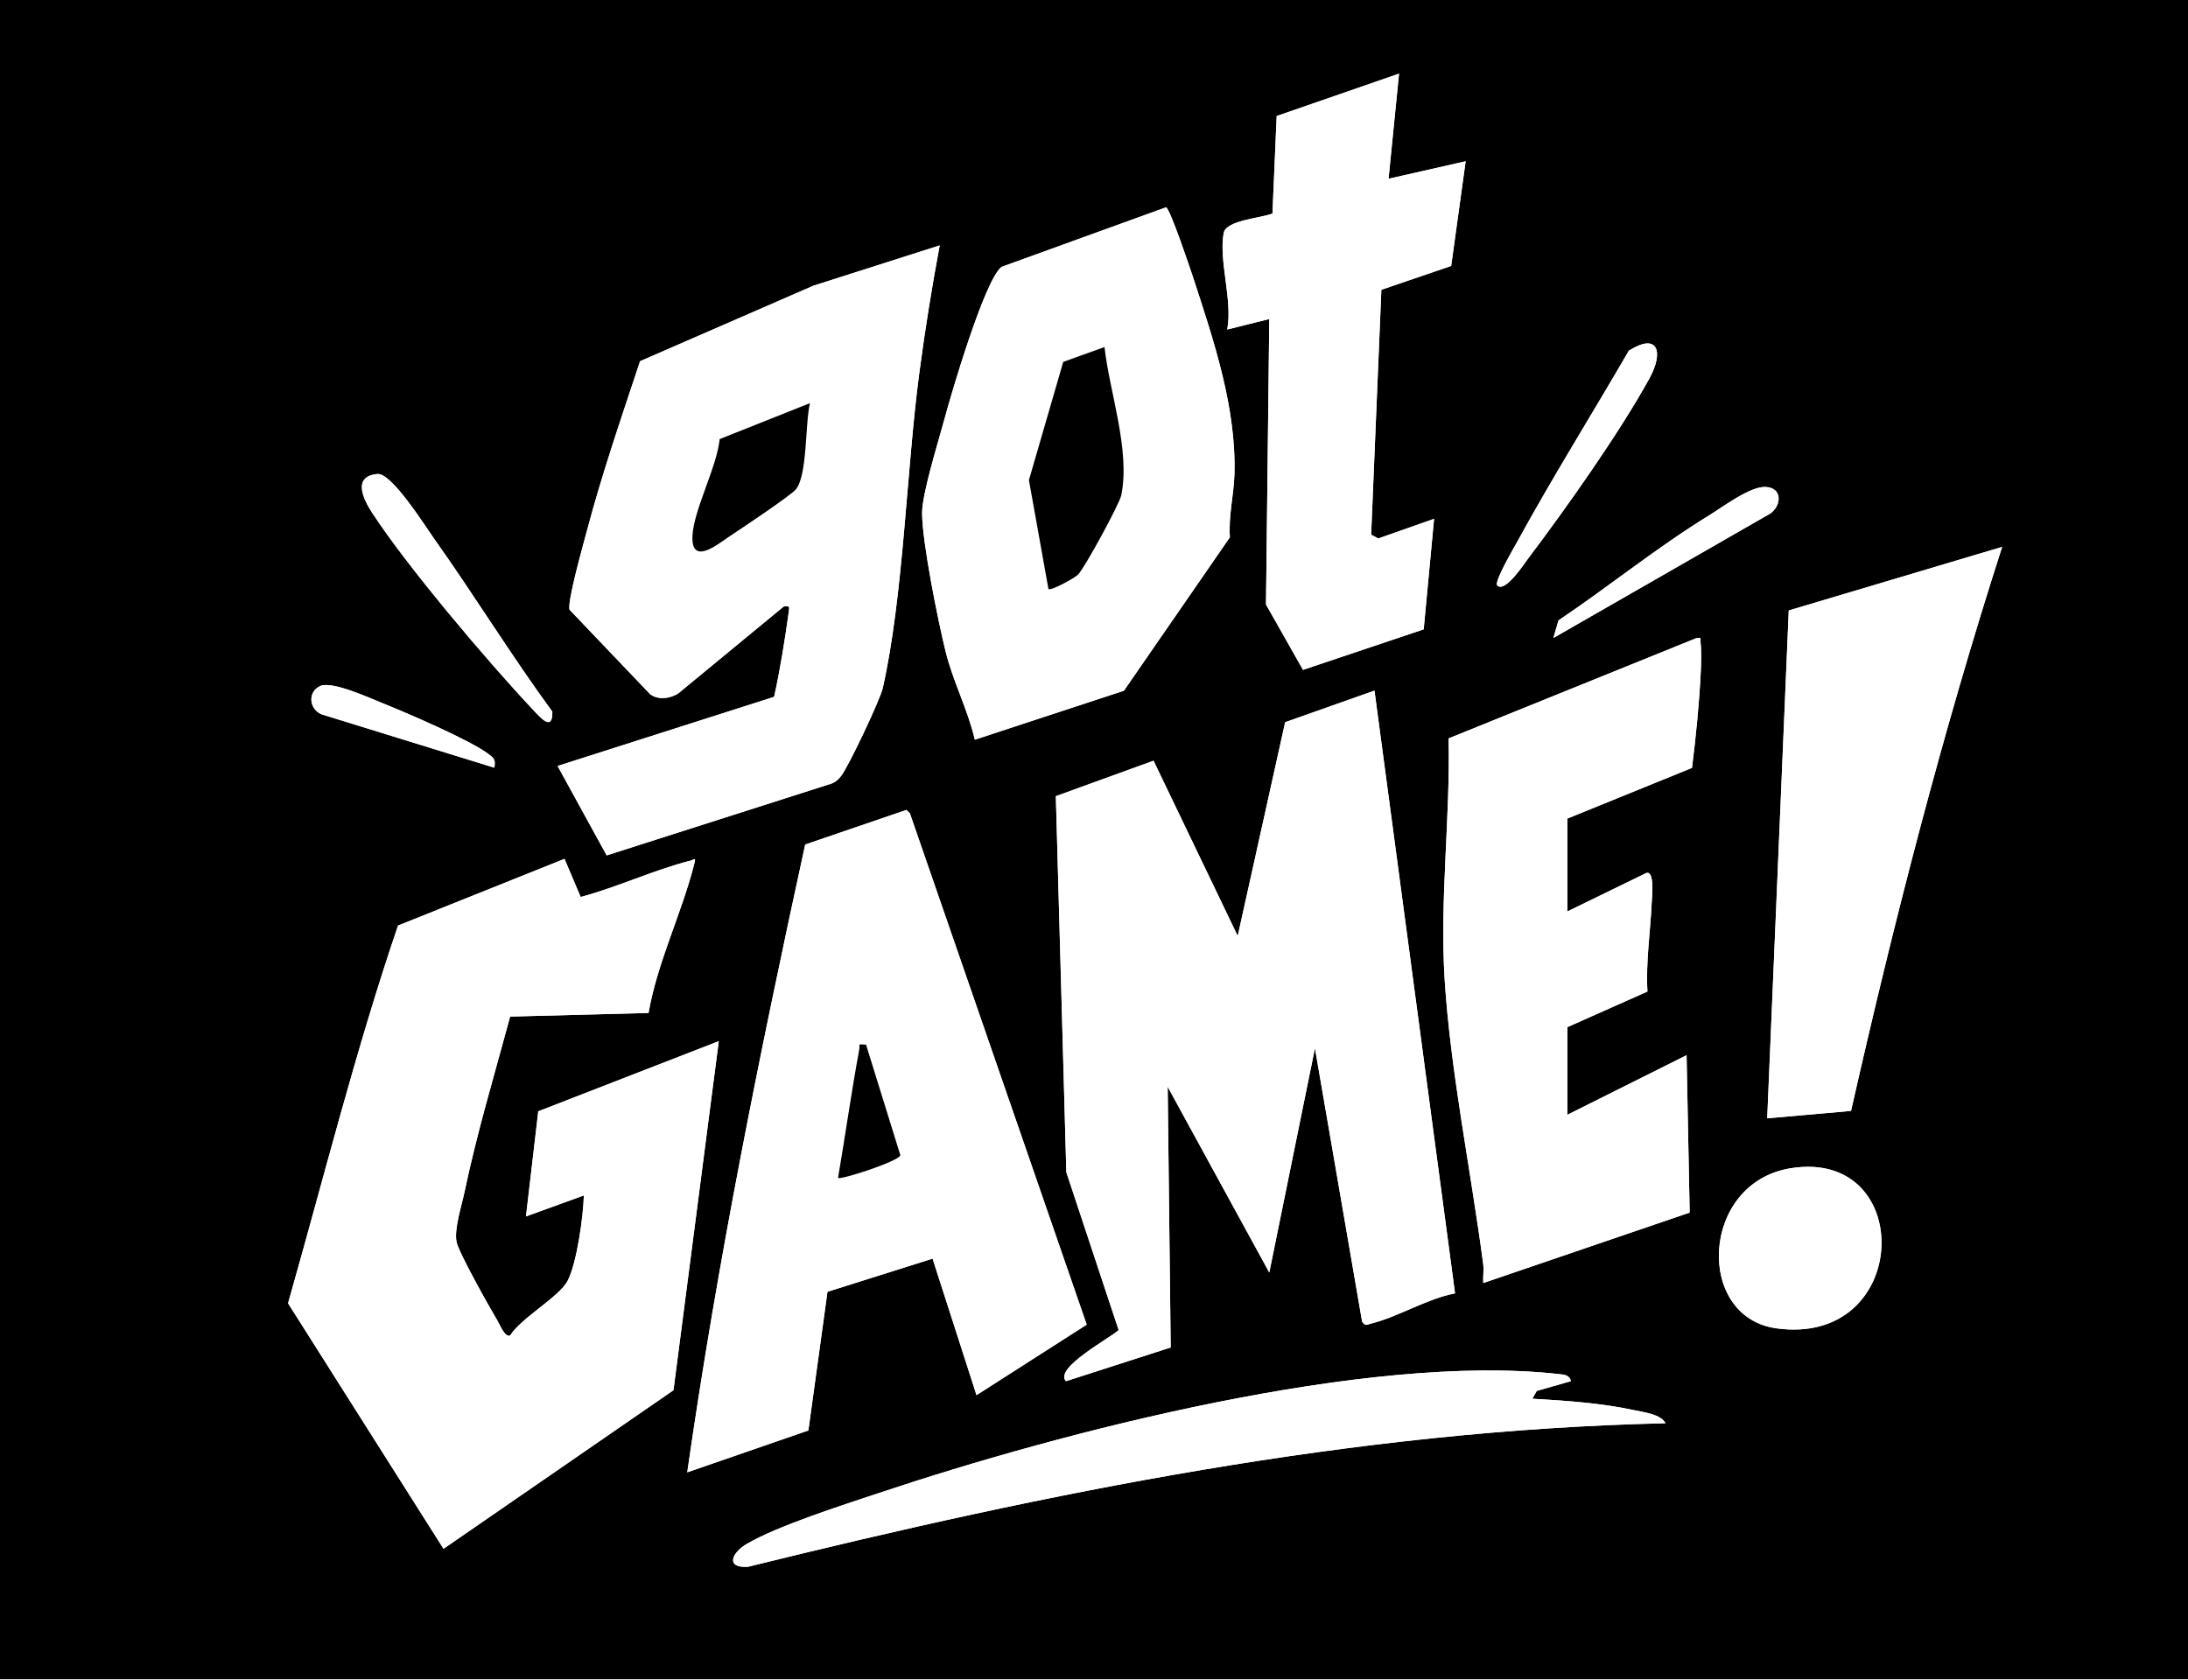
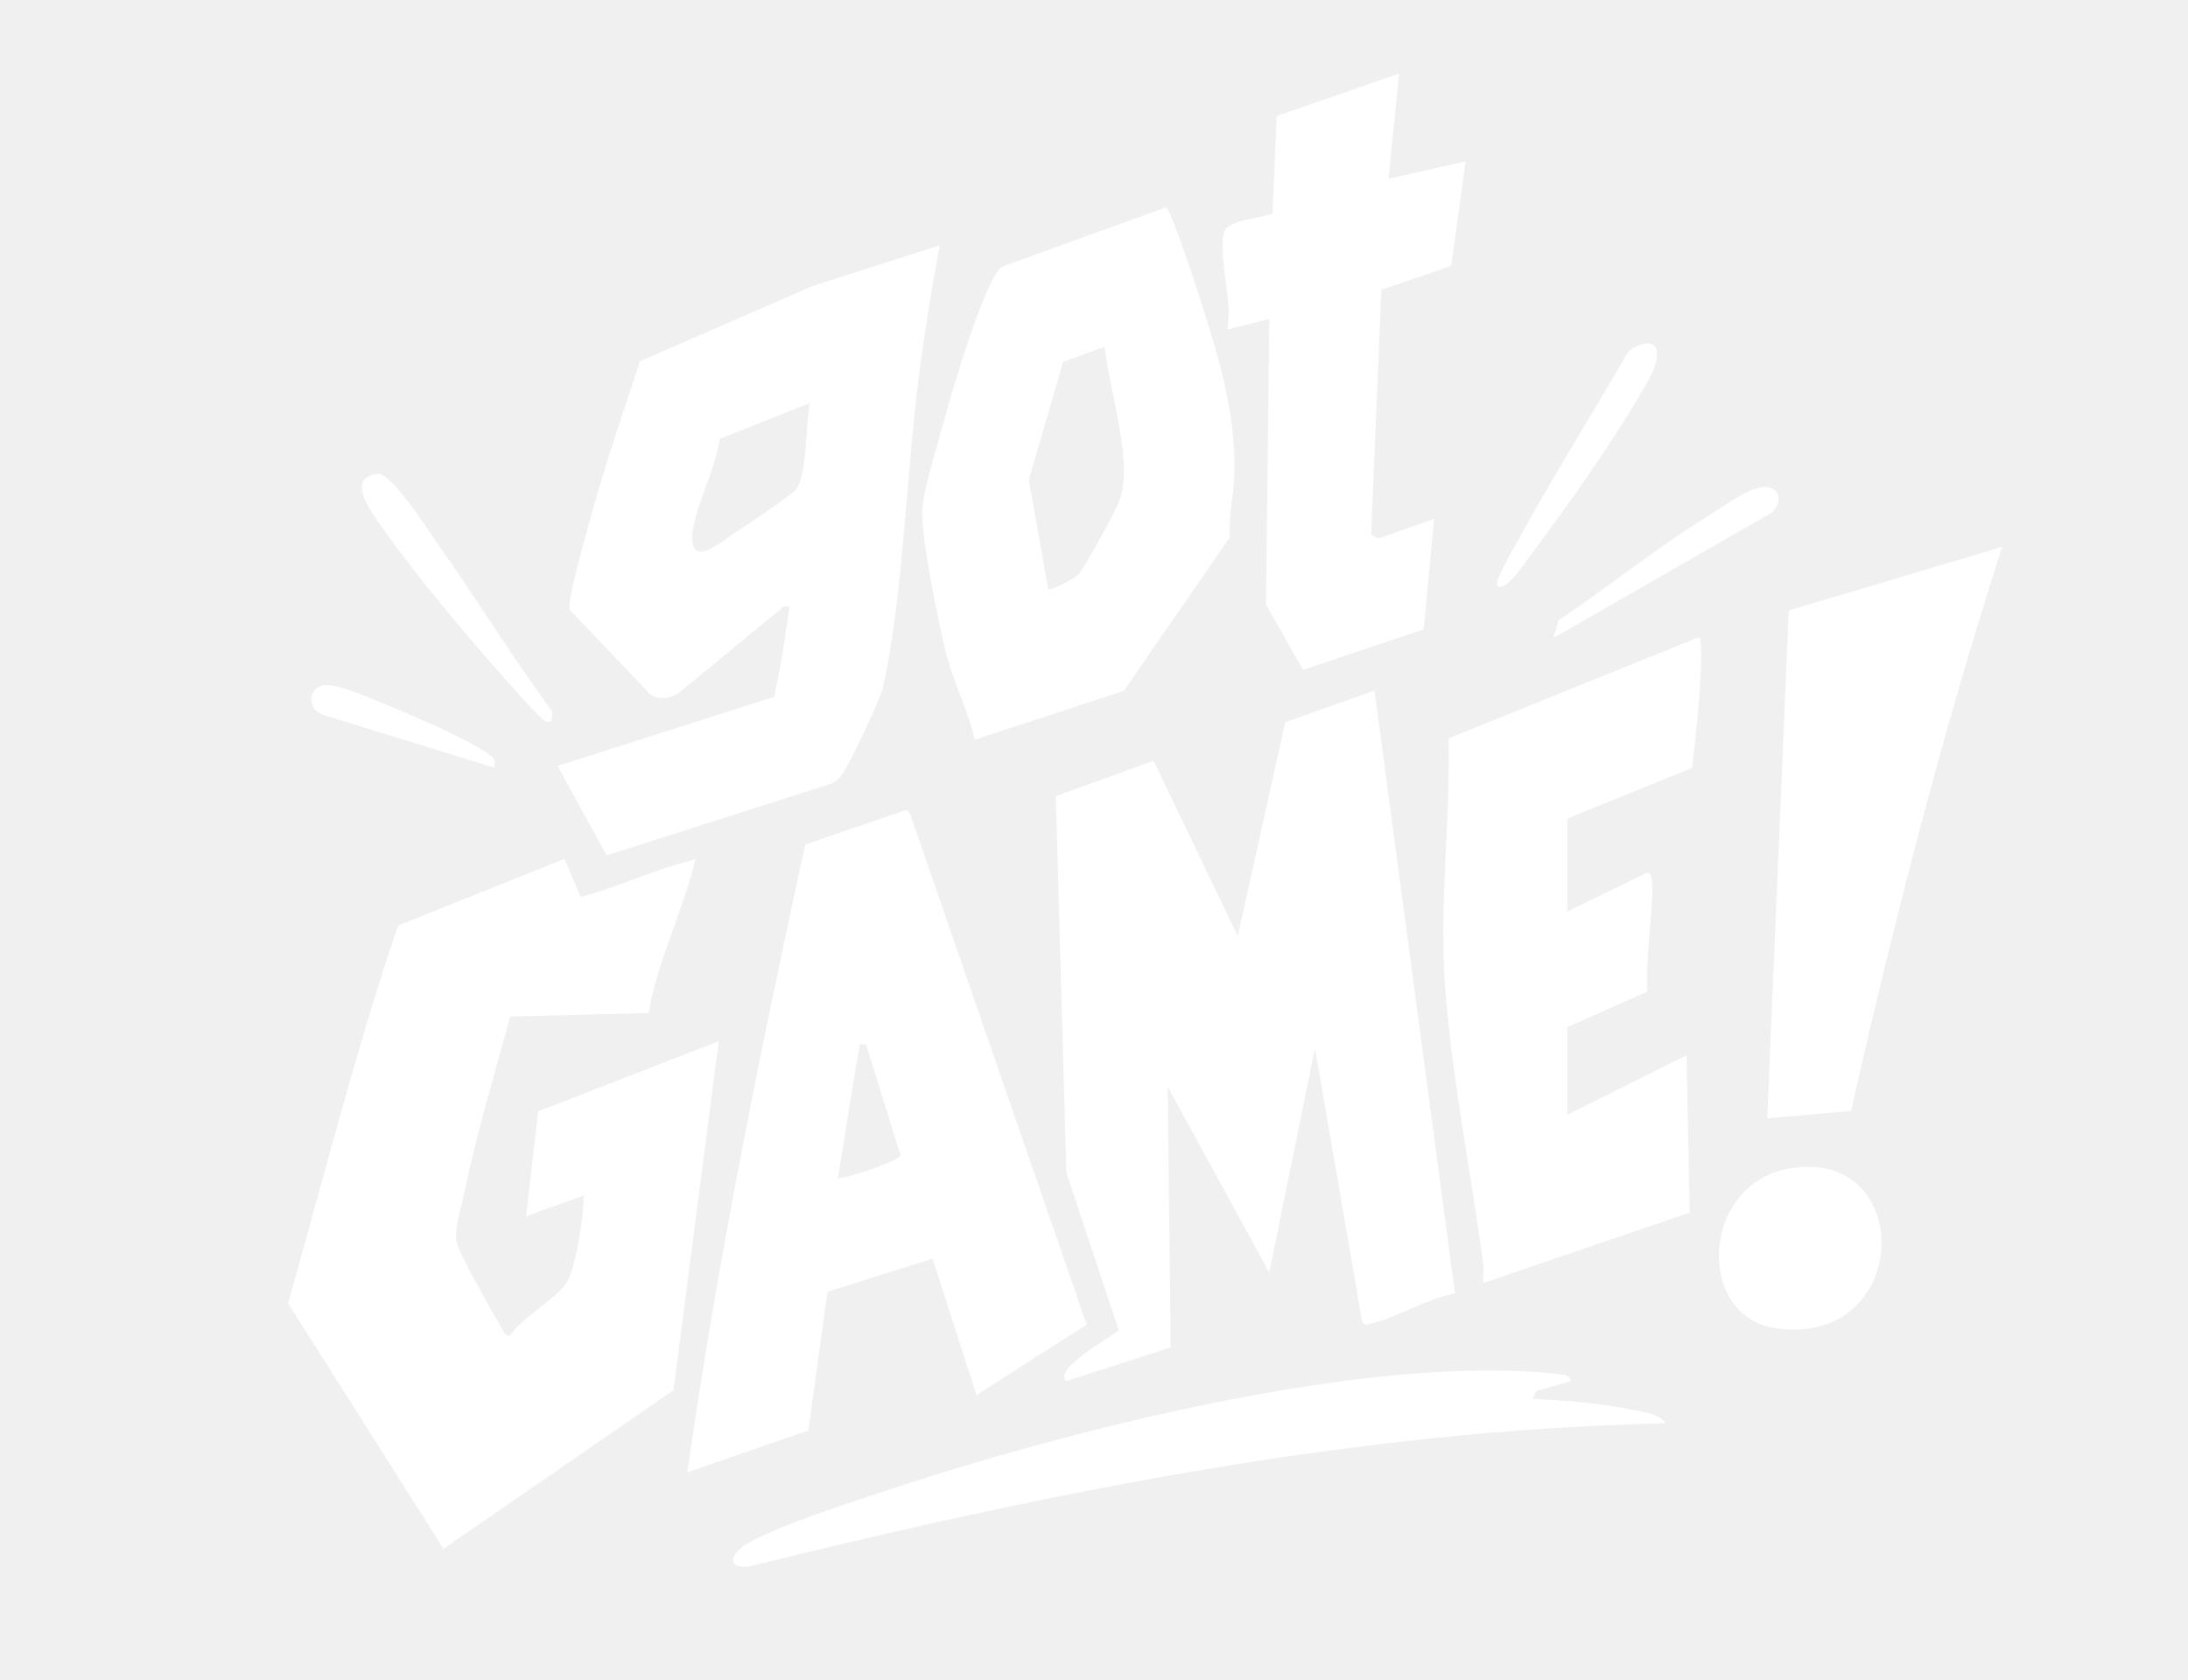
<svg xmlns="http://www.w3.org/2000/svg" id="Capa_1" viewBox="0 0 624 479">
  <defs>
    <style>.cls-1{fill:#fff;}</style>
+     <mask id="wordmark" maskUnits="userSpaceOnUse" x="0" y="0" width="624" height="479" style="mask-type:luminance">
+       <path d="M624,0v479H0V0h624ZM398.995,21.005l-34.895,12.092-1.204,27.803c-3.344,1.372-13.215,1.877-13.909,5.588-1.463,7.83,2.59,19.101,1.017,27.508l11.985-2.996-.937,81.446,10.557,18.635,34.417-11.554,2.963-31.527-15.92,5.603-2.032-1.086,2.917-69.858,19.91-6.795,4.13-29.86-21.991,4.988,2.992-29.988ZM278.012,211.004l42.519-13.973,30.225-43.775c-.441-5.88,1.103-12.157,1.285-17.715.622-19.051-5.822-38.196-11.756-56.327-.792-2.42-6.685-19.974-7.757-20.072l-46.897,16.99c-4.827,3.741-14.323,36.098-16.348,43.652-1.671,6.234-6.363,21.14-6.31,26.668.081,8.504,4.512,30.466,6.701,39.373,2.119,8.621,6.332,16.535,8.337,25.179ZM267.994,70.005l-36,11.49-49.454,21.546c-5.348,16.137-10.91,32.292-15.255,48.745-.949,3.595-5.668,20.262-4.82,22.176l22.978,24.089c2.337,1.687,5.549,1.246,7.921-.191l30.15-24.85c1.605-.193,1.671-.141,1.452,1.439-1.129,8.126-2.429,16.323-4.189,24.329l-61.757,19.723,13.998,25.506,63.273-20.215c1.626-.42,2.544-1.13,3.577-2.423,2.043-2.558,11.138-21.738,11.896-25.104,5.893-26.182,6.732-61.937,10.379-89.621,1.614-12.255,3.578-24.503,5.852-36.637ZM427.005,166.995c2.232,2.241,7.756-6.285,8.81-7.68,10.825-14.326,26.084-35.885,34.6-51.4,4.143-7.549,2.436-13.159-5.879-7.877-10.497,18.112-21.652,35.925-31.709,54.289-.981,1.792-6.806,11.68-5.822,12.668ZM107.657,135.21c-7.342.665-3.955,7.333-1.485,11.118,10.078,15.447,32.93,42.395,45.856,56.145,2.021,2.15,5.64,6.409,5.492.523-11.762-16.053-22.187-33.101-33.703-49.312-2.659-3.743-12.115-18.841-16.159-18.474ZM443.005,181.995l61.94-35.549c3.231-2.414,3.362-7.346-1.443-7.538-4.403-.176-11.955,5.577-16.023,8.071-14.874,9.119-28.539,20.269-43.007,29.993l-1.467,5.023ZM570.996,156.006l-60.857,18.133-6.144,144.865,23.904-2.107c12.25-54.188,26.085-108.033,43.096-160.892ZM447,318v-25l22.836-10.159c-.486-8.492.829-16.914,1.211-25.293.08-1.747.895-9.24-1.518-8.525l-22.53,10.977v-26.5l35.546-14.454c1.126-9.057,2.074-18.391,2.501-27.498.111-2.36.22-5.811-.045-8.066-.159-1.354.522-1.817-1.381-1.377l-70.487,28.528c.501,22.929-2.571,45.898-1.123,68.856,1.638,25.985,7.542,54.872,10.981,81.019.237,1.803-.09,3.684.015,5.487l58.877-20.101-.888-44.889-33.995,16.995ZM140.995,218.995c.313-2.254.045-2.58-1.63-3.86-5.231-3.994-23.549-11.86-30.396-14.604-3.87-1.55-14.412-6.387-17.699-4.816-3.603,1.723-3.105,6.558.458,8.056l49.268,15.223ZM414.969,368.946l-22.979-171.945-25.473,9.017-13.528,60.982-24.006-50-27.864,10.114,2.992,107.275,14.922,45.022c-2.295,2.228-18.571,10.833-15.027,14.584l29.869-9.624-.864-74.366,28.979,52.989,13.023-63.988,13.456,78.026c1.01,1.391,1.339.82,2.561.522,7.587-1.851,15.955-7.114,23.941-8.609ZM309.916,377.862l-50.426-145.859-.982-.969-28.87,9.875c-12.923,59.284-25.027,118.928-33.637,179.081l34.544-11.946,5.445-39.555,29.972-9.455,12.532,38.941,31.422-20.113ZM160.986,244.997l-47.465,19.024c-12.068,35.43-21.111,71.757-31.371,107.745l44.338,70.037,65.583-45.232,12.92-99.57-51.482,20.008-3.504,29.986,16.507-5.984c-.147,5.921-1.971,19.216-4.636,24.365-2.368,4.576-13.186,10.492-16.408,15.6-1.506.579-2.938-3.159-3.631-4.311-2.182-3.628-11.055-19.408-11.635-22.409-.719-3.719,1.434-10.21,2.285-14.27,3.519-16.789,8.529-33.447,12.999-50.001l39.474-1.029c2.486-14.396,9.504-28.531,13.023-42.48.546-2.165.121-1.272-.983-.992-10.679,2.713-20.739,7.539-31.394,10.389l-4.618-10.877ZM510.739,333.241c-25.832,4.109-27.362,42.457-4.15,45.671,38.538,5.336,39.998-51.374,4.15-45.671ZM448,393.99c-.378-1.818-1.966-1.859-3.463-2.027-54.672-6.12-141.498,16.401-194.073,34-10.288,3.444-28.658,9.269-37.529,14.471-4.226,2.478-6.149,6.931.417,6.494,85.701-21.183,172.947-38.932,261.648-40.939-1.434-2.61-6.056-3.093-8.797-3.693-9.385-2.055-19.6-2.746-29.198-3.302l1.275-2.228,9.72-2.777Z" />
+       <path class="cls-1" d="M160.986,244.997l4.618,10.877c10.655-2.85,20.716-7.676,31.394-10.389,1.104-.28,1.529-1.173.983.992-3.519,13.949-10.537,28.084-13.023,42.48l-39.474,1.029c-4.47,16.554-9.48,33.213-12.999,50.001-.851,4.06-3.004,10.551-2.285,14.27.58,3.001,9.453,18.781,11.635,22.409.693,1.152,2.125,4.89,3.631,4.311,3.222-5.109,14.04-11.024,16.408-15.6,2.664-5.148,4.489-18.444,4.636-24.365l-16.507,5.984,3.504-29.986,51.482-20.008-12.92,99.57-65.583,45.232-44.338-70.037c10.26-35.988,19.303-72.315,31.371-107.745l47.465-19.024Z" />
+       <path class="cls-1" d="M414.969,368.946c-7.986,1.495-16.354,6.758-23.941,8.609-1.222.298-1.551.869-2.561-.522l-13.456-78.026-13.023,63.988-28.979-52.989.864,74.366-29.869,9.624c-3.544-3.751,12.732-12.356,15.027-14.584l-14.922-45.022-2.992-107.275,27.864-10.114,24.006,50,13.528-60.982,25.473-9.017,22.979,171.945Z" />
+       <path class="cls-1" d="M267.994,70.005c-2.274,12.135-4.238,24.383-5.852,36.637-3.647,27.684-4.486,63.439-10.379,89.621-.758,3.366-9.853,22.547-11.896,25.104-1.033,1.293-1.951,2.003-3.577,2.423l-63.273,20.215-13.998-25.506,61.757-19.723c1.76-8.005,3.059-16.202,4.189-24.329.22-1.58.153-1.633-1.452-1.439l-30.15,24.85c-2.372,1.437-5.584,1.878-7.921.191l-22.978-24.089c-.848-1.914,3.87-18.581,4.82-22.176,4.346-16.452,9.908-32.608,15.255-48.745l49.454-21.546,36-11.49ZM230.994,115.004l-25.742,10.248c-.823,8.082-7.433,20.181-7.766,27.645-.381,8.547,7.082,2.431,10.235.324,3.21-2.146,17.856-11.853,19.304-13.696,3.276-4.168,2.561-18.742,3.968-24.521Z" />
+       <path class="cls-1" d="M309.916,377.862l-31.422,20.113-12.532-38.941-29.972,9.455-5.445,39.555-34.544,11.946c8.61-60.154,20.715-119.798,33.637-179.081l28.87-9.875.982.969,50.426,145.859ZM246.986,298.003c-2.625-.226-1.649-.111-1.951,1.512-2.247,12.092-3.948,24.365-6.029,36.481.662.686,17.532-4.811,17.767-6.462l-9.786-31.53Z" />
+       <path class="cls-1" d="M447,318l33.995-16.995.888,44.889-58.877,20.101c-.105-1.802.222-3.684-.015-5.487-3.439-26.147-9.342-55.034-10.981-81.019-1.448-22.958,1.624-45.927,1.123-68.856l70.487-28.528c1.904-.44,1.222.023,1.381,1.377.266,2.254.156,5.705.045,8.066-.427,9.108-1.375,18.442-2.501,27.498l-35.546,14.454v26.5l22.53-10.977c2.413-.715,1.597,6.778,1.518,8.525-.382,8.379-1.698,16.8-1.211,25.293l-22.836,10.159v25Z" />
+       <path class="cls-1" d="M278.012,211.004c-2.005-8.645-6.218-16.558-8.337-25.179-2.189-8.907-6.62-30.869-6.701-39.373-.053-5.528,4.639-20.433,6.31-26.668,2.025-7.554,11.521-39.911,16.348-43.652l46.897-16.99c1.071.098,6.964,17.651,7.757,20.072,5.934,18.131,12.378,37.276,11.756,56.327-.182,5.558-1.726,11.835-1.285,17.715l-30.225,43.775-42.519,13.973ZM299.009,168.001c.689.618,7.353-3.042,8.417-4.075,1.824-1.771,11.839-20.158,12.349-22.651,2.628-12.843-3.349-29.377-4.785-42.274l-11.758,4.229-9.788,33.723,5.565,31.048Z" />
+       <path class="cls-1" d="M398.995,21.005l-2.992,29.988,21.991-4.988-4.13,29.86-19.91,6.795-2.917,69.858,2.032,1.086,15.92-5.603-2.963,31.527-34.417,11.554-10.557-18.635.937-81.446-11.985,2.996c1.572-8.408-2.481-19.678-1.017-27.508.694-3.711,10.565-4.216,13.909-5.588l1.204-27.803,34.895-12.092Z" />
+       <path class="cls-1" d="M570.996,156.006c-17.011,52.858-30.846,106.703-43.096,160.892l-23.904,2.107,6.144-144.865,60.857-18.133Z" />
+       <path class="cls-1" d="M448,393.99l-9.72,2.777-1.275,2.228c9.597.556,19.813,1.247,29.198,3.302,2.741.6,7.363,1.083,8.797,3.693-88.701,2.007-175.947,19.755-261.648,40.939-6.566.437-4.643-4.016-.417-6.494,8.871-5.202,27.24-11.027,37.529-14.471,52.575-17.599,139.401-40.12,194.073-34,1.497.168,3.085.208,3.463,2.027Z" />
+       <path class="cls-1" d="M510.739,333.241c35.848-5.703,34.388,51.007-4.15,45.671-23.212-3.214-21.682-41.561,4.15-45.671Z" />
+       <path class="cls-1" d="M107.657,135.21c4.044-.366,13.5,14.731,16.159,18.474,11.517,16.211,21.941,33.259,33.703,49.312.147,5.886-3.471,1.627-5.492-.523-12.925-13.75-35.777-40.698-45.856-56.145-2.47-3.786-5.857-10.453,1.485-11.118Z" />
+       <path class="cls-1" d="M427.005,166.995c-.985-.988,4.84-10.876,5.822-12.668,10.057-18.364,21.212-36.177,31.709-54.289,8.316-5.282,10.023.329,5.879,7.877-8.516,15.515-23.776,37.075-34.6,51.4-1.054,1.395-6.577,9.92-8.81,7.68Z" />
+       <path class="cls-1" d="M443.005,181.995l1.467-5.023c14.469-9.724,28.133-20.873,43.007-29.993,4.068-2.494,11.62-8.248,16.023-8.071,4.804.192,4.674,5.125,1.443,7.538l-61.94,35.549Z" />
+       <path class="cls-1" d="M140.995,218.995l-49.268-15.223c-3.563-1.498-4.061-6.333-.458-8.056,3.287-1.572,13.829,3.266,17.699,4.816,6.848,2.743,25.166,10.61,30.396,14.604,1.675,1.279,1.943,1.605,1.63,3.86Z" />
+       <path d="M230.994,115.004c-1.407,5.78-.692,20.353-3.968,24.521-1.448,1.842-16.094,11.55-19.304,13.696-3.152,2.107-10.615,8.222-10.235-.324.332-7.464,6.943-19.564,7.766-27.645l25.742-10.248Z" />
+       <path d="M246.986,298.003l9.786,31.53c-.235,1.652-17.105,7.148-17.767,6.462,2.082-12.116,3.782-24.389,6.029-36.481.302-1.623-.674-1.737,1.951-1.512Z" />
+       <path d="M299.009,168.001l-5.565-31.048,9.788-33.723,11.758-4.229c1.436,12.897,7.413,29.431,4.785,42.274-.51,2.493-10.525,20.88-12.349,22.651-1.064,1.033-7.728,4.693-8.417,4.075Z" />
+     </mask>
  </defs>
-   <path d="M624,0v479H0V0h624ZM398.995,21.005l-34.895,12.092-1.204,27.803c-3.344,1.372-13.215,1.877-13.909,5.588-1.463,7.83,2.59,19.101,1.017,27.508l11.985-2.996-.937,81.446,10.557,18.635,34.417-11.554,2.963-31.527-15.92,5.603-2.032-1.086,2.917-69.858,19.91-6.795,4.13-29.86-21.991,4.988,2.992-29.988ZM278.012,211.004l42.519-13.973,30.225-43.775c-.441-5.88,1.103-12.157,1.285-17.715.622-19.051-5.822-38.196-11.756-56.327-.792-2.42-6.685-19.974-7.757-20.072l-46.897,16.99c-4.827,3.741-14.323,36.098-16.348,43.652-1.671,6.234-6.363,21.14-6.31,26.668.081,8.504,4.512,30.466,6.701,39.373,2.119,8.621,6.332,16.535,8.337,25.179ZM267.994,70.005l-36,11.49-49.454,21.546c-5.348,16.137-10.91,32.292-15.255,48.745-.949,3.595-5.668,20.262-4.82,22.176l22.978,24.089c2.337,1.687,5.549,1.246,7.921-.191l30.15-24.85c1.605-.193,1.671-.141,1.452,1.439-1.129,8.126-2.429,16.323-4.189,24.329l-61.757,19.723,13.998,25.506,63.273-20.215c1.626-.42,2.544-1.13,3.577-2.423,2.043-2.558,11.138-21.738,11.896-25.104,5.893-26.182,6.732-61.937,10.379-89.621,1.614-12.255,3.578-24.503,5.852-36.637ZM427.005,166.995c2.232,2.241,7.756-6.285,8.81-7.68,10.825-14.326,26.084-35.885,34.6-51.4,4.143-7.549,2.436-13.159-5.879-7.877-10.497,18.112-21.652,35.925-31.709,54.289-.981,1.792-6.806,11.68-5.822,12.668ZM107.657,135.21c-7.342.665-3.955,7.333-1.485,11.118,10.078,15.447,32.93,42.395,45.856,56.145,2.021,2.15,5.64,6.409,5.492.523-11.762-16.053-22.187-33.101-33.703-49.312-2.659-3.743-12.115-18.841-16.159-18.474ZM443.005,181.995l61.94-35.549c3.231-2.414,3.362-7.346-1.443-7.538-4.403-.176-11.955,5.577-16.023,8.071-14.874,9.119-28.539,20.269-43.007,29.993l-1.467,5.023ZM570.996,156.006l-60.857,18.133-6.144,144.865,23.904-2.107c12.25-54.188,26.085-108.033,43.096-160.892ZM447,318v-25l22.836-10.159c-.486-8.492.829-16.914,1.211-25.293.08-1.747.895-9.24-1.518-8.525l-22.53,10.977v-26.5l35.546-14.454c1.126-9.057,2.074-18.391,2.501-27.498.111-2.36.22-5.811-.045-8.066-.159-1.354.522-1.817-1.381-1.377l-70.487,28.528c.501,22.929-2.571,45.898-1.123,68.856,1.638,25.985,7.542,54.872,10.981,81.019.237,1.803-.09,3.684.015,5.487l58.877-20.101-.888-44.889-33.995,16.995ZM140.995,218.995c.313-2.254.045-2.58-1.63-3.86-5.231-3.994-23.549-11.86-30.396-14.604-3.87-1.55-14.412-6.387-17.699-4.816-3.603,1.723-3.105,6.558.458,8.056l49.268,15.223ZM414.969,368.946l-22.979-171.945-25.473,9.017-13.528,60.982-24.006-50-27.864,10.114,2.992,107.275,14.922,45.022c-2.295,2.228-18.571,10.833-15.027,14.584l29.869-9.624-.864-74.366,28.979,52.989,13.023-63.988,13.456,78.026c1.01,1.391,1.339.82,2.561.522,7.587-1.851,15.955-7.114,23.941-8.609ZM309.916,377.862l-50.426-145.859-.982-.969-28.87,9.875c-12.923,59.284-25.027,118.928-33.637,179.081l34.544-11.946,5.445-39.555,29.972-9.455,12.532,38.941,31.422-20.113ZM160.986,244.997l-47.465,19.024c-12.068,35.43-21.111,71.757-31.371,107.745l44.338,70.037,65.583-45.232,12.92-99.57-51.482,20.008-3.504,29.986,16.507-5.984c-.147,5.921-1.971,19.216-4.636,24.365-2.368,4.576-13.186,10.492-16.408,15.6-1.506.579-2.938-3.159-3.631-4.311-2.182-3.628-11.055-19.408-11.635-22.409-.719-3.719,1.434-10.21,2.285-14.27,3.519-16.789,8.529-33.447,12.999-50.001l39.474-1.029c2.486-14.396,9.504-28.531,13.023-42.48.546-2.165.121-1.272-.983-.992-10.679,2.713-20.739,7.539-31.394,10.389l-4.618-10.877ZM510.739,333.241c-25.832,4.109-27.362,42.457-4.15,45.671,38.538,5.336,39.998-51.374,4.15-45.671ZM448,393.99c-.378-1.818-1.966-1.859-3.463-2.027-54.672-6.12-141.498,16.401-194.073,34-10.288,3.444-28.658,9.269-37.529,14.471-4.226,2.478-6.149,6.931.417,6.494,85.701-21.183,172.947-38.932,261.648-40.939-1.434-2.61-6.056-3.093-8.797-3.693-9.385-2.055-19.6-2.746-29.198-3.302l1.275-2.228,9.72-2.777Z" />
-   <path class="cls-1" d="M160.986,244.997l4.618,10.877c10.655-2.85,20.716-7.676,31.394-10.389,1.104-.28,1.529-1.173.983.992-3.519,13.949-10.537,28.084-13.023,42.48l-39.474,1.029c-4.47,16.554-9.48,33.213-12.999,50.001-.851,4.06-3.004,10.551-2.285,14.27.58,3.001,9.453,18.781,11.635,22.409.693,1.152,2.125,4.89,3.631,4.311,3.222-5.109,14.04-11.024,16.408-15.6,2.664-5.148,4.489-18.444,4.636-24.365l-16.507,5.984,3.504-29.986,51.482-20.008-12.92,99.57-65.583,45.232-44.338-70.037c10.26-35.988,19.303-72.315,31.371-107.745l47.465-19.024Z" />
-   <path class="cls-1" d="M414.969,368.946c-7.986,1.495-16.354,6.758-23.941,8.609-1.222.298-1.551.869-2.561-.522l-13.456-78.026-13.023,63.988-28.979-52.989.864,74.366-29.869,9.624c-3.544-3.751,12.732-12.356,15.027-14.584l-14.922-45.022-2.992-107.275,27.864-10.114,24.006,50,13.528-60.982,25.473-9.017,22.979,171.945Z" />
-   <path class="cls-1" d="M267.994,70.005c-2.274,12.135-4.238,24.383-5.852,36.637-3.647,27.684-4.486,63.439-10.379,89.621-.758,3.366-9.853,22.547-11.896,25.104-1.033,1.293-1.951,2.003-3.577,2.423l-63.273,20.215-13.998-25.506,61.757-19.723c1.76-8.005,3.059-16.202,4.189-24.329.22-1.58.153-1.633-1.452-1.439l-30.15,24.85c-2.372,1.437-5.584,1.878-7.921.191l-22.978-24.089c-.848-1.914,3.87-18.581,4.82-22.176,4.346-16.452,9.908-32.608,15.255-48.745l49.454-21.546,36-11.49ZM230.994,115.004l-25.742,10.248c-.823,8.082-7.433,20.181-7.766,27.645-.381,8.547,7.082,2.431,10.235.324,3.21-2.146,17.856-11.853,19.304-13.696,3.276-4.168,2.561-18.742,3.968-24.521Z" />
-   <path class="cls-1" d="M309.916,377.862l-31.422,20.113-12.532-38.941-29.972,9.455-5.445,39.555-34.544,11.946c8.61-60.154,20.715-119.798,33.637-179.081l28.87-9.875.982.969,50.426,145.859ZM246.986,298.003c-2.625-.226-1.649-.111-1.951,1.512-2.247,12.092-3.948,24.365-6.029,36.481.662.686,17.532-4.811,17.767-6.462l-9.786-31.53Z" />
-   <path class="cls-1" d="M447,318l33.995-16.995.888,44.889-58.877,20.101c-.105-1.802.222-3.684-.015-5.487-3.439-26.147-9.342-55.034-10.981-81.019-1.448-22.958,1.624-45.927,1.123-68.856l70.487-28.528c1.904-.44,1.222.023,1.381,1.377.266,2.254.156,5.705.045,8.066-.427,9.108-1.375,18.442-2.501,27.498l-35.546,14.454v26.5l22.53-10.977c2.413-.715,1.597,6.778,1.518,8.525-.382,8.379-1.698,16.8-1.211,25.293l-22.836,10.159v25Z" />
-   <path class="cls-1" d="M278.012,211.004c-2.005-8.645-6.218-16.558-8.337-25.179-2.189-8.907-6.62-30.869-6.701-39.373-.053-5.528,4.639-20.433,6.31-26.668,2.025-7.554,11.521-39.911,16.348-43.652l46.897-16.99c1.071.098,6.964,17.651,7.757,20.072,5.934,18.131,12.378,37.276,11.756,56.327-.182,5.558-1.726,11.835-1.285,17.715l-30.225,43.775-42.519,13.973ZM299.009,168.001c.689.618,7.353-3.042,8.417-4.075,1.824-1.771,11.839-20.158,12.349-22.651,2.628-12.843-3.349-29.377-4.785-42.274l-11.758,4.229-9.788,33.723,5.565,31.048Z" />
-   <path class="cls-1" d="M398.995,21.005l-2.992,29.988,21.991-4.988-4.13,29.86-19.91,6.795-2.917,69.858,2.032,1.086,15.92-5.603-2.963,31.527-34.417,11.554-10.557-18.635.937-81.446-11.985,2.996c1.572-8.408-2.481-19.678-1.017-27.508.694-3.711,10.565-4.216,13.909-5.588l1.204-27.803,34.895-12.092Z" />
-   <path class="cls-1" d="M570.996,156.006c-17.011,52.858-30.846,106.703-43.096,160.892l-23.904,2.107,6.144-144.865,60.857-18.133Z" />
-   <path class="cls-1" d="M448,393.99l-9.72,2.777-1.275,2.228c9.597.556,19.813,1.247,29.198,3.302,2.741.6,7.363,1.083,8.797,3.693-88.701,2.007-175.947,19.755-261.648,40.939-6.566.437-4.643-4.016-.417-6.494,8.871-5.202,27.24-11.027,37.529-14.471,52.575-17.599,139.401-40.12,194.073-34,1.497.168,3.085.208,3.463,2.027Z" />
-   <path class="cls-1" d="M510.739,333.241c35.848-5.703,34.388,51.007-4.15,45.671-23.212-3.214-21.682-41.561,4.15-45.671Z" />
-   <path class="cls-1" d="M107.657,135.21c4.044-.366,13.5,14.731,16.159,18.474,11.517,16.211,21.941,33.259,33.703,49.312.147,5.886-3.471,1.627-5.492-.523-12.925-13.75-35.777-40.698-45.856-56.145-2.47-3.786-5.857-10.453,1.485-11.118Z" />
-   <path class="cls-1" d="M427.005,166.995c-.985-.988,4.84-10.876,5.822-12.668,10.057-18.364,21.212-36.177,31.709-54.289,8.316-5.282,10.023.329,5.879,7.877-8.516,15.515-23.776,37.075-34.6,51.4-1.054,1.395-6.577,9.92-8.81,7.68Z" />
-   <path class="cls-1" d="M443.005,181.995l1.467-5.023c14.469-9.724,28.133-20.873,43.007-29.993,4.068-2.494,11.62-8.248,16.023-8.071,4.804.192,4.674,5.125,1.443,7.538l-61.94,35.549Z" />
-   <path class="cls-1" d="M140.995,218.995l-49.268-15.223c-3.563-1.498-4.061-6.333-.458-8.056,3.287-1.572,13.829,3.266,17.699,4.816,6.848,2.743,25.166,10.61,30.396,14.604,1.675,1.279,1.943,1.605,1.63,3.86Z" />
-   <path d="M230.994,115.004c-1.407,5.78-.692,20.353-3.968,24.521-1.448,1.842-16.094,11.55-19.304,13.696-3.152,2.107-10.615,8.222-10.235-.324.332-7.464,6.943-19.564,7.766-27.645l25.742-10.248Z" />
-   <path d="M246.986,298.003l9.786,31.53c-.235,1.652-17.105,7.148-17.767,6.462,2.082-12.116,3.782-24.389,6.029-36.481.302-1.623-.674-1.737,1.951-1.512Z" />
-   <path d="M299.009,168.001l-5.565-31.048,9.788-33.723,11.758-4.229c1.436,12.897,7.413,29.431,4.785,42.274-.51,2.493-10.525,20.88-12.349,22.651-1.064,1.033-7.728,4.693-8.417,4.075Z" />
+   <rect x="0" y="0" width="624" height="479" fill="#fff" mask="url(#wordmark)" />
</svg>
